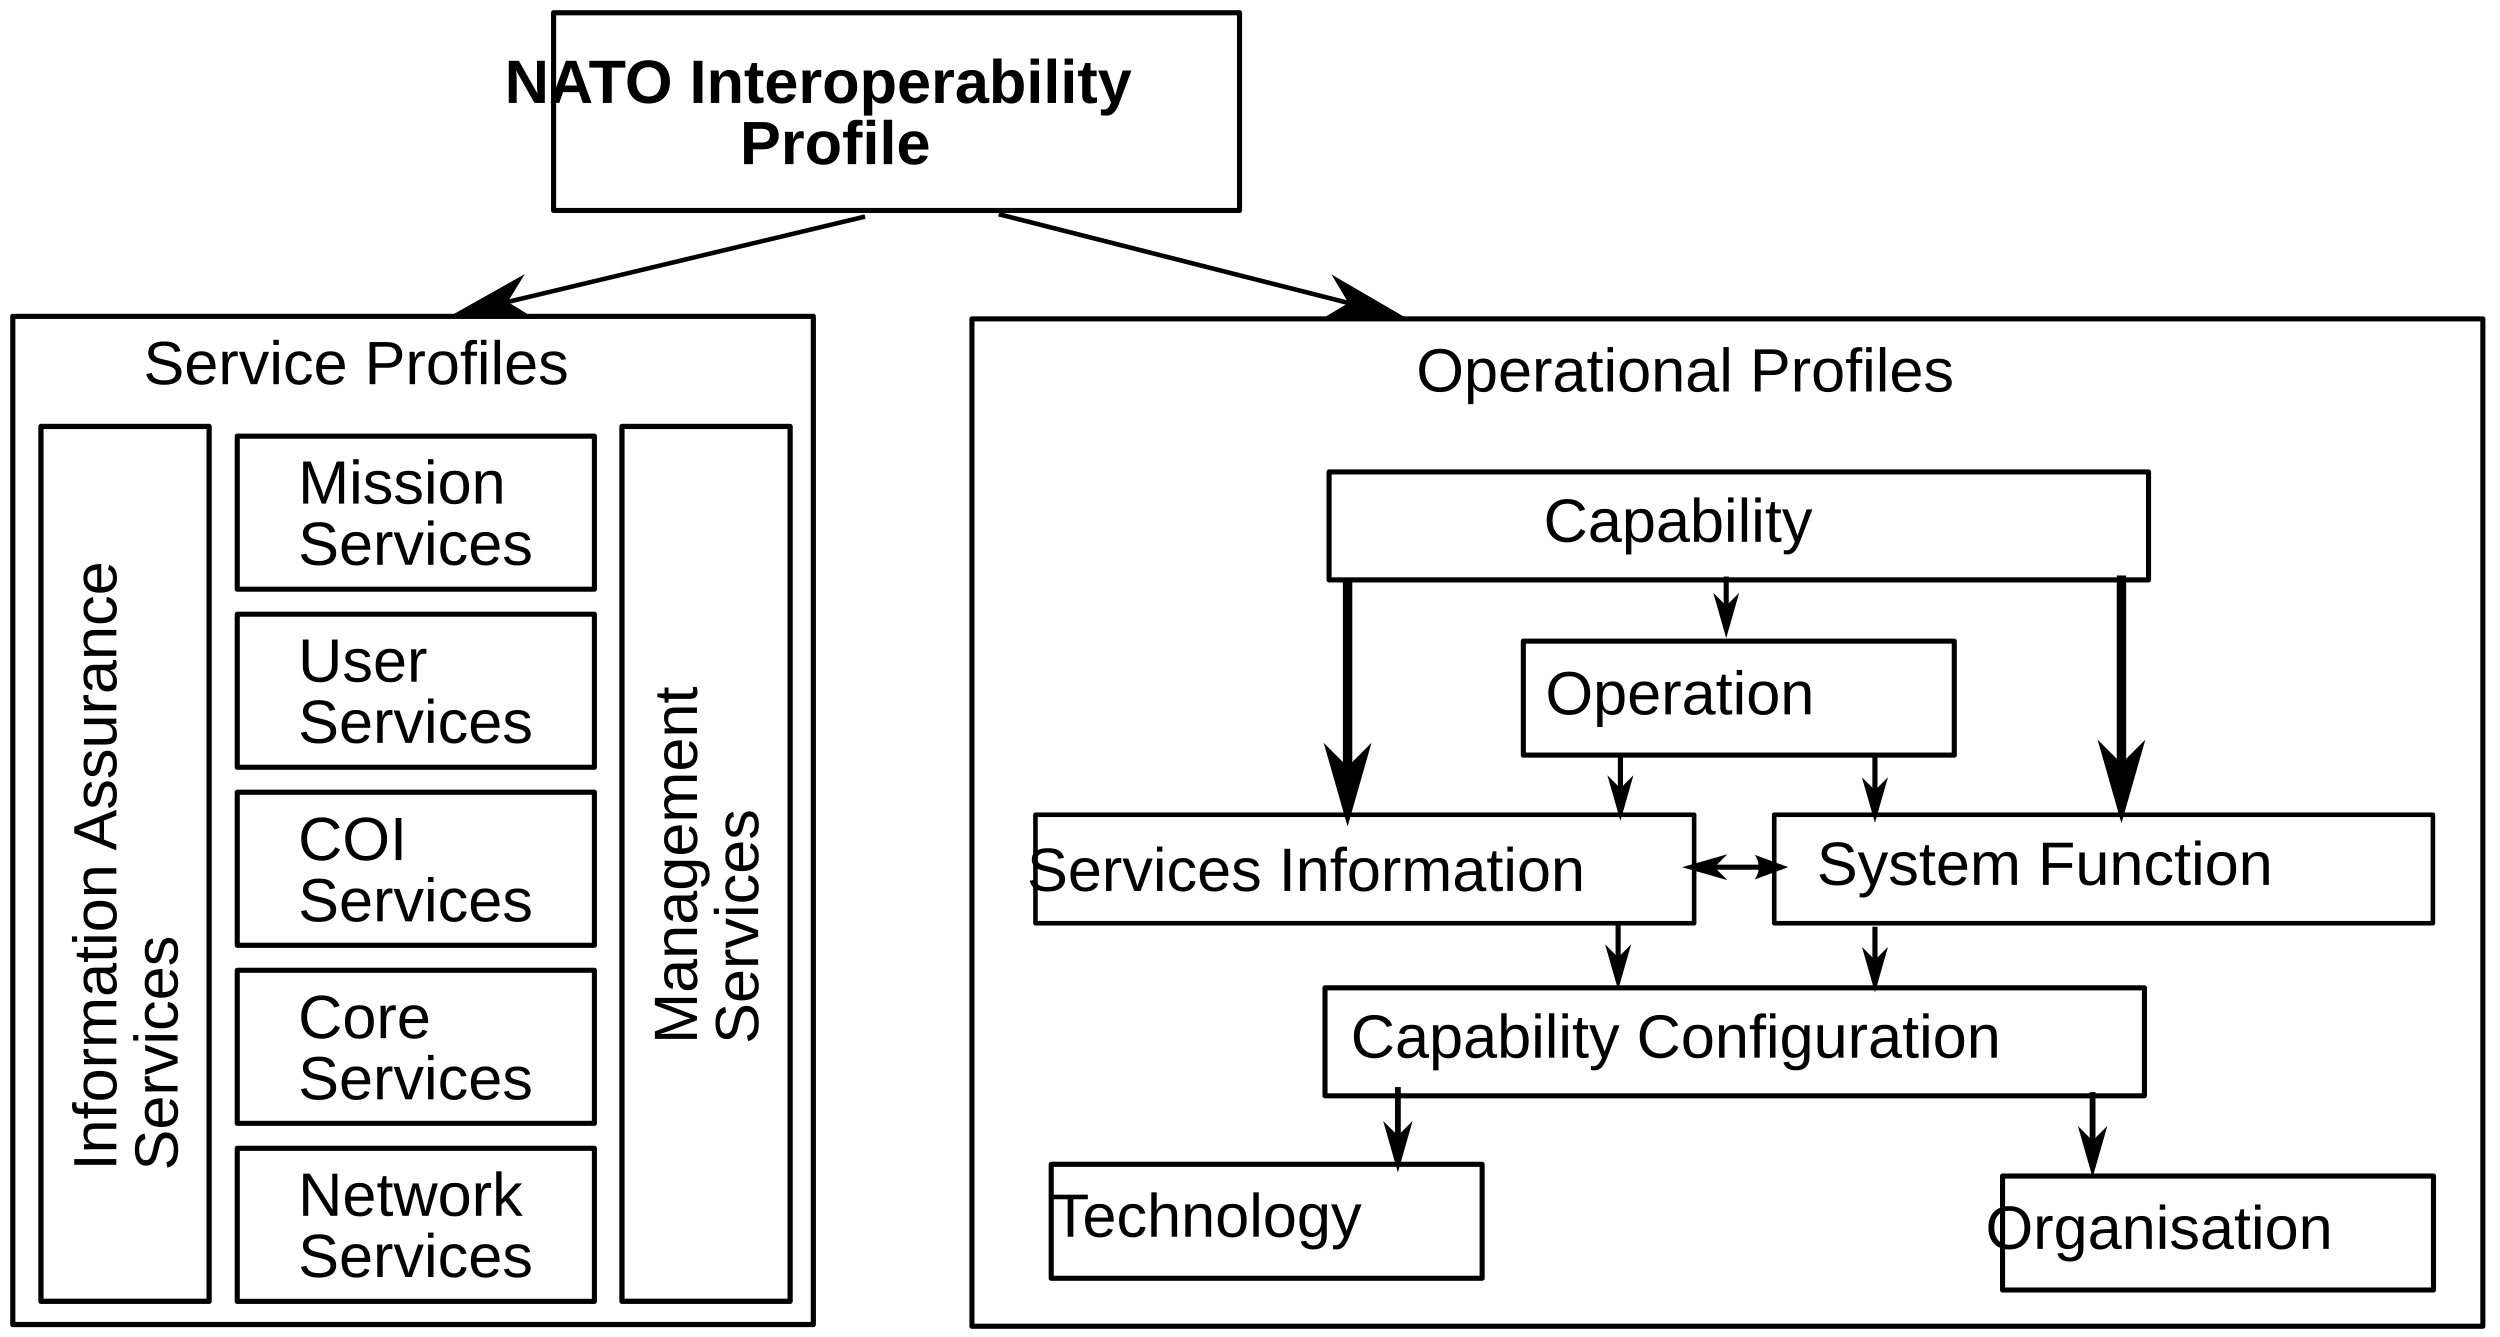
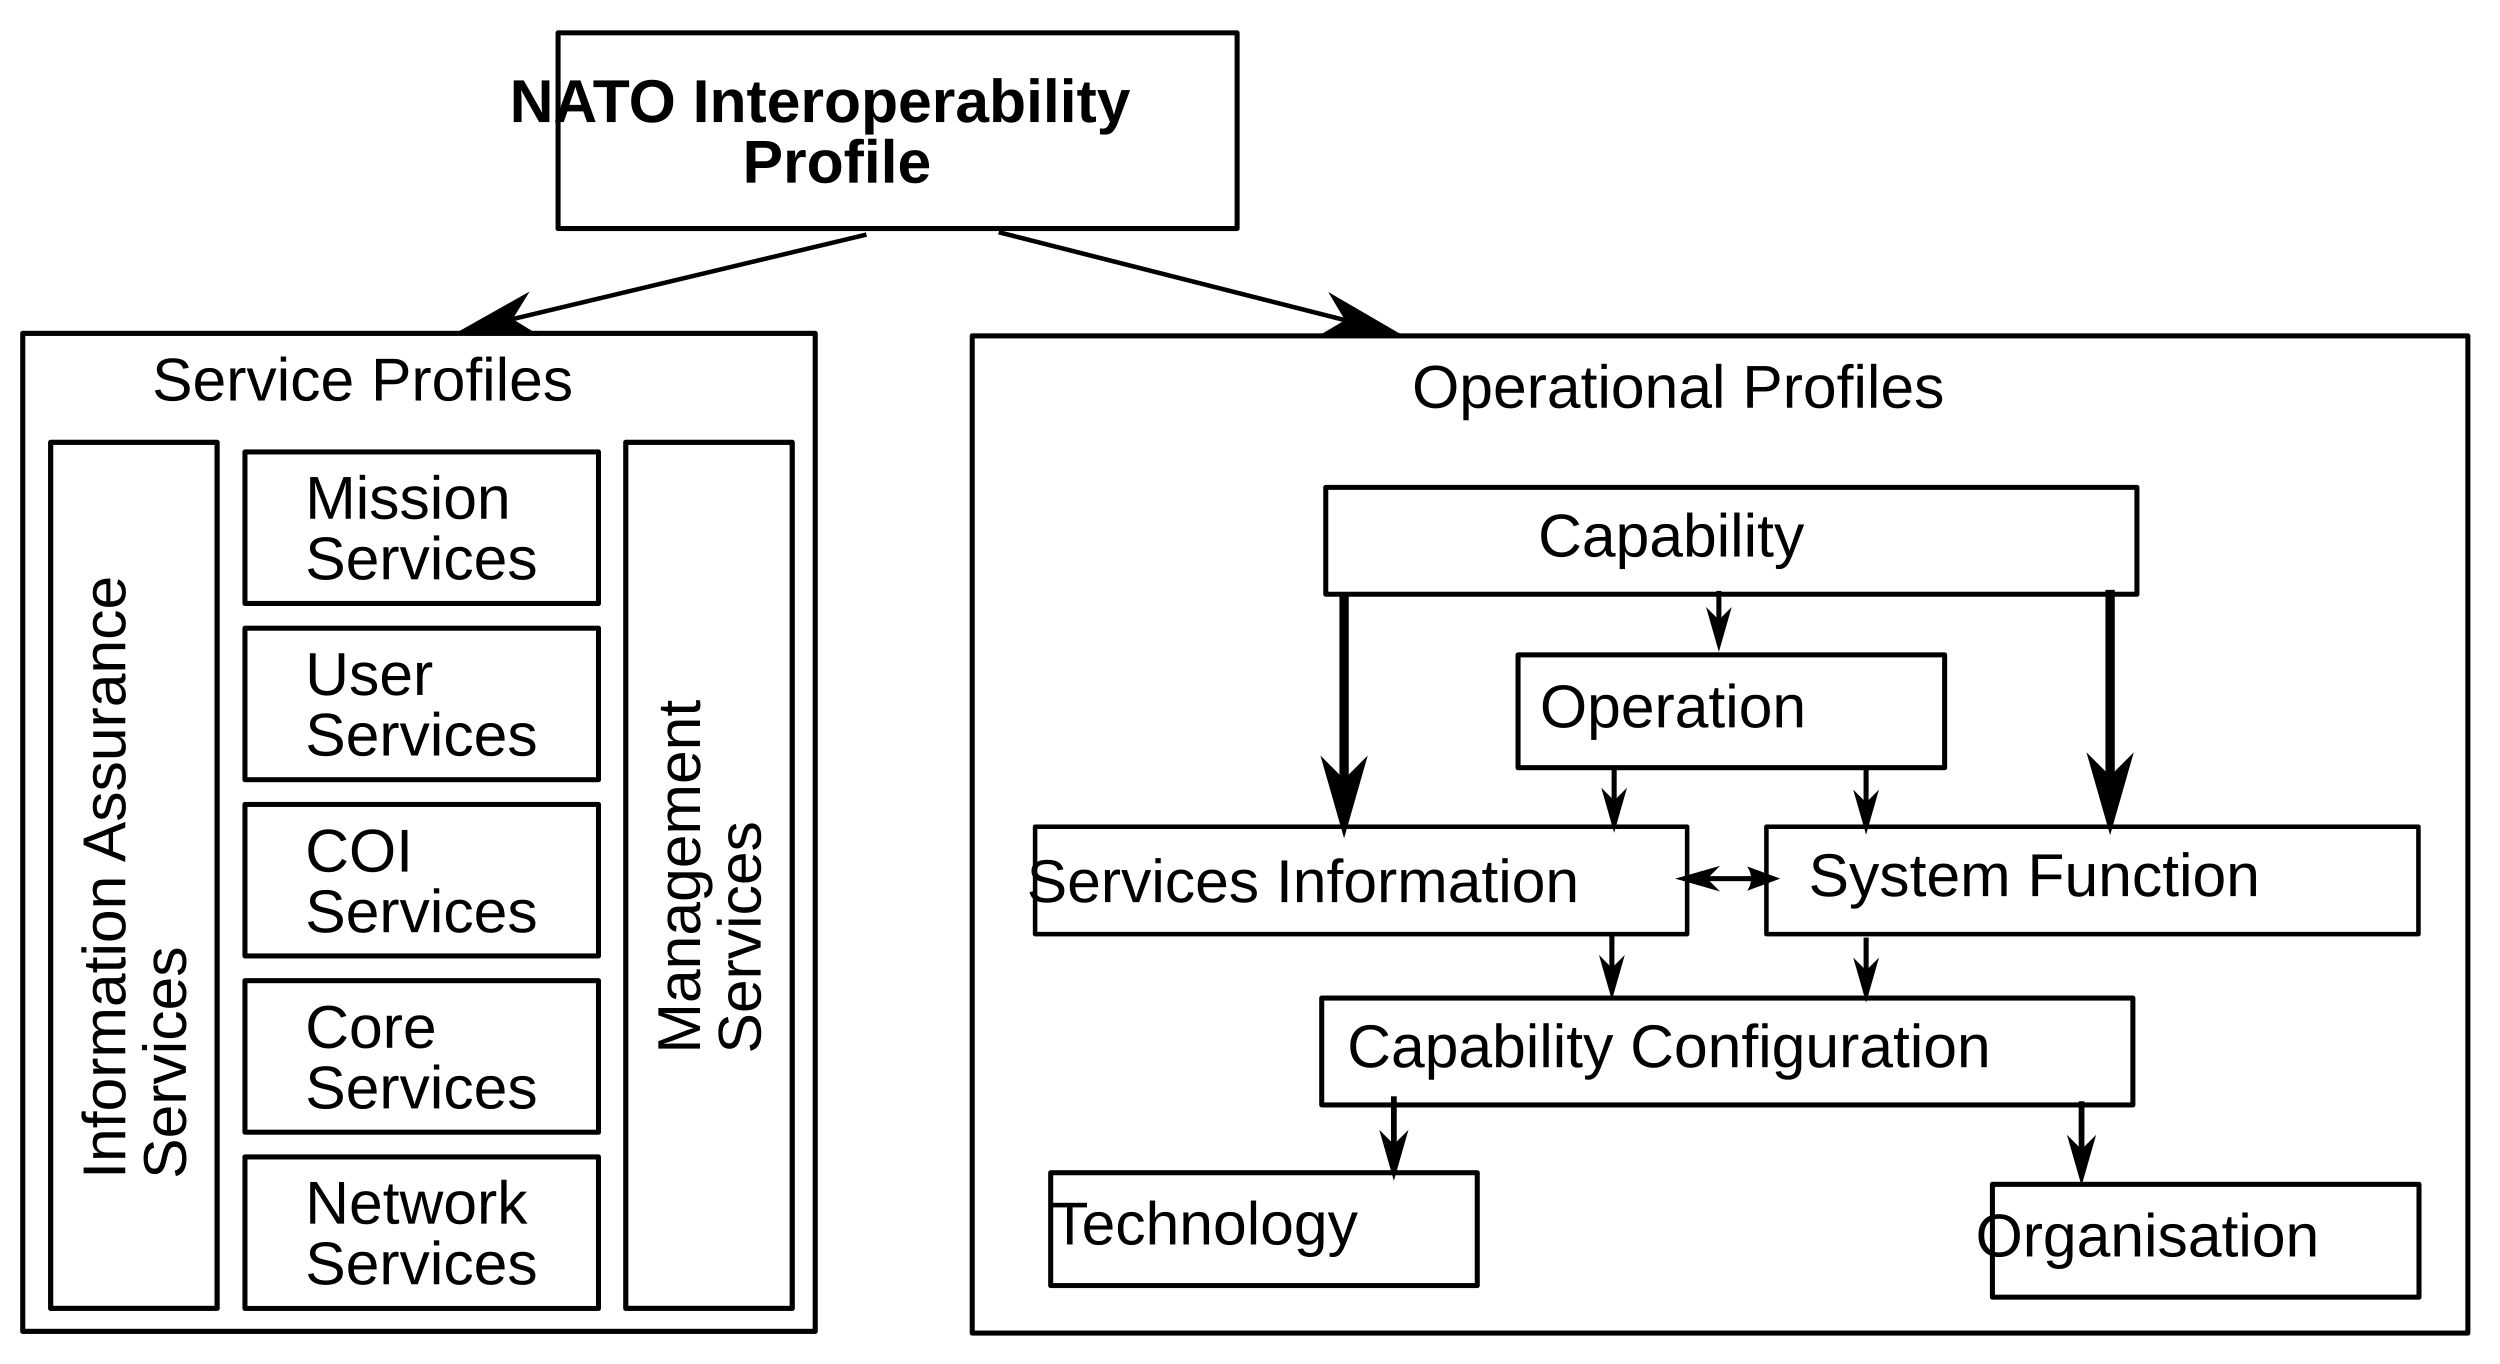
- <svg xmlns="http://www.w3.org/2000/svg" width="490" height="262" id="svg2" version="1.0">
+ <svg xmlns="http://www.w3.org/2000/svg" width="495" height="270" id="svg2" version="1.0">
  <defs id="defs4">
    <marker orient="auto" refY="0" refX="0" id="Arrow1Lend" style="overflow:visible">
      <path id="path7076" d="M 0,0 L 5,-5 L -12.5,0 L 5,5 L 0,0 z " style="fill-rule:evenodd;stroke:black;stroke-width:1pt;marker-start:none" transform="matrix(-0.8,0,0,-0.8,-10,0)" />
    </marker>
    <marker orient="auto" refY="0" refX="0" id="Arrow2Mend" style="overflow:visible">
      <path id="path7052" style="font-size:12px;fill-rule:evenodd;stroke-width:0.625;stroke-linejoin:round" d="M 8.719,4.034 L -2.207,0.016 L 8.719,-4.002 C 6.973,-1.63 6.983,1.616 8.719,4.034 z " transform="scale(-0.6,-0.6)" />
    </marker>
    <marker orient="auto" refY="0" refX="0" id="Arrow2Lend" style="overflow:visible">
      <path id="path7058" style="font-size:12px;fill-rule:evenodd;stroke-width:0.625;stroke-linejoin:round" d="M 8.719,4.034 L -2.207,0.016 L 8.719,-4.002 C 6.973,-1.63 6.983,1.616 8.719,4.034 z " transform="matrix(-1.1,0,0,-1.1,-1.1,0)" />
    </marker>
    <marker orient="auto" refY="0" refX="0" id="Arrow1Mstart" style="overflow:visible">
      <path id="path7073" d="M 0,0 L 5,-5 L -12.5,0 L 5,5 L 0,0 z " style="fill-rule:evenodd;stroke:black;stroke-width:1pt;marker-start:none" transform="matrix(0.4,0,0,0.4,4,0)" />
    </marker>
    <marker orient="auto" refY="0" refX="0" id="Arrow1Mend" style="overflow:visible">
      <path id="path7070" d="M 0,0 L 5,-5 L -12.5,0 L 5,5 L 0,0 z " style="fill-rule:evenodd;stroke:black;stroke-width:1pt;marker-start:none" transform="matrix(-0.4,0,0,-0.4,-4,0)" />
    </marker>
  </defs>
-   <g id="layer1" transform="translate(-202.9241,-173.1295)">
-     <g id="g4806" transform="translate(-4,-10)">
+   <g id="layer1" transform="translate(-204.9241,-175.1295)">
+     <g id="g4806" transform="translate(0,-4)">
      <text id="text2758" y="203.301" x="382.303" style="font-size:12px;font-style:normal;font-variant:normal;font-weight:bold;font-stretch:normal;text-align:center;line-height:100%;writing-mode:lr-tb;text-anchor:middle;fill:black;fill-opacity:1;stroke:none;stroke-width:1px;stroke-linecap:butt;stroke-linejoin:miter;stroke-opacity:1;font-family:Arial" xml:space="preserve">
        <tspan y="203.301" x="382.303" id="tspan2760">NATO Interoperability</tspan>
        <tspan id="tspan2762" y="215.301" x="382.303">Profile</tspan>
      </text>
      <rect y="185.63" x="315.424" height="38.748" width="134.448" id="rect4804" style="opacity:1;fill:none;fill-opacity:1;fill-rule:evenodd;stroke:black;stroke-width:1;stroke-linecap:round;stroke-linejoin:round;stroke-miterlimit:4;stroke-dasharray:none;stroke-dashoffset:0;stroke-opacity:1" />
    </g>
-     <g id="g5817" transform="translate(-12,14)">
+     <g id="g5817" transform="translate(-8,20)">
      <text id="text3649" y="234.429" x="296.387" style="font-size:12px;font-style:normal;font-variant:normal;font-weight:normal;font-stretch:normal;text-align:center;line-height:100%;writing-mode:lr-tb;text-anchor:middle;fill:black;fill-opacity:1;stroke:none;stroke-width:1px;stroke-linecap:butt;stroke-linejoin:miter;stroke-opacity:1;font-family:Arial" xml:space="preserve">
        <tspan y="234.429" x="296.387" id="tspan3655">Service Profiles</tspan>
      </text>
      <g transform="translate(0,1.642782)" id="g5776">
        <g id="g4834" transform="translate(-3.99942,-2.657474)">
          <text id="text4550" y="258.851" x="277.359" style="font-size:12px;font-style:normal;font-variant:normal;font-weight:normal;font-stretch:normal;text-align:start;line-height:100%;writing-mode:lr-tb;text-anchor:start;fill:black;fill-opacity:1;stroke:none;stroke-width:1px;stroke-linecap:butt;stroke-linejoin:miter;stroke-opacity:1;font-family:Arial" xml:space="preserve">
            <tspan y="258.851" x="277.359" id="tspan4554">Mission</tspan>
            <tspan y="270.851" x="277.359" id="tspan4556">Services</tspan>
          </text>
          <rect y="245.63" x="265.424" height="30" width="70" id="rect4812" style="fill:none;fill-opacity:1;fill-rule:evenodd;stroke:black;stroke-width:1;stroke-linecap:round;stroke-linejoin:round;stroke-miterlimit:4;stroke-dasharray:none;stroke-dashoffset:0;stroke-opacity:1" />
        </g>
        <g id="g4840" transform="translate(-3.224365,-2.688861)">
          <text id="text4558" y="293.779" x="276.584" style="font-size:12px;font-style:normal;font-variant:normal;font-weight:normal;font-stretch:normal;text-align:start;line-height:100%;writing-mode:lr-tb;text-anchor:start;fill:black;fill-opacity:1;stroke:none;stroke-width:1px;stroke-linecap:butt;stroke-linejoin:miter;stroke-opacity:1;font-family:Arial" xml:space="preserve">
            <tspan y="293.779" x="276.584" id="tspan4564">User</tspan>
            <tspan y="305.779" x="276.584" id="tspan4566">Services</tspan>
          </text>
          <rect y="280.557" x="264.649" height="30" width="70" id="rect4826" style="fill:none;fill-opacity:1;fill-rule:evenodd;stroke:black;stroke-width:1;stroke-linecap:round;stroke-linejoin:round;stroke-miterlimit:4;stroke-dasharray:none;stroke-dashoffset:0;stroke-opacity:1" />
        </g>
        <g id="g4846" transform="translate(-3.224365,-1.792575)">
          <text id="text4568" y="327.855" x="276.584" style="font-size:12px;font-style:normal;font-variant:normal;font-weight:normal;font-stretch:normal;text-align:start;line-height:100%;writing-mode:lr-tb;text-anchor:start;fill:black;fill-opacity:1;stroke:none;stroke-width:1px;stroke-linecap:butt;stroke-linejoin:miter;stroke-opacity:1;font-family:Arial" xml:space="preserve">
            <tspan y="327.855" x="276.584" id="tspan4574">COI</tspan>
            <tspan y="339.855" x="276.584" id="tspan4576">Services</tspan>
          </text>
          <rect y="314.557" x="264.649" height="30" width="70" id="rect4828" style="fill:none;fill-opacity:1;fill-rule:evenodd;stroke:black;stroke-width:1;stroke-linecap:round;stroke-linejoin:round;stroke-miterlimit:4;stroke-dasharray:none;stroke-dashoffset:0;stroke-opacity:1" />
        </g>
        <g id="g4852" transform="translate(-3.224365,-2.896289)">
          <text id="text4578" y="363.852" x="276.584" style="font-size:12px;font-style:normal;font-variant:normal;font-weight:normal;font-stretch:normal;text-align:start;line-height:100%;writing-mode:lr-tb;text-anchor:start;fill:black;fill-opacity:1;stroke:none;stroke-width:1px;stroke-linecap:butt;stroke-linejoin:miter;stroke-opacity:1;font-family:Arial" xml:space="preserve">
            <tspan y="363.852" x="276.584" id="tspan4584">Core</tspan>
            <tspan y="375.852" x="276.584" id="tspan4586">Services</tspan>
          </text>
          <rect y="350.557" x="264.649" height="30" width="70" id="rect4830" style="fill:none;fill-opacity:1;fill-rule:evenodd;stroke:black;stroke-width:1;stroke-linecap:round;stroke-linejoin:round;stroke-miterlimit:4;stroke-dasharray:none;stroke-dashoffset:0;stroke-opacity:1" />
        </g>
        <g id="g4858" transform="translate(-3.224365,-2.000003)">
          <text id="text4588" y="397.779" x="276.584" style="font-size:12px;font-style:normal;font-variant:normal;font-weight:normal;font-stretch:normal;text-align:start;line-height:100%;writing-mode:lr-tb;text-anchor:start;fill:black;fill-opacity:1;stroke:none;stroke-width:1px;stroke-linecap:butt;stroke-linejoin:miter;stroke-opacity:1;font-family:Arial" xml:space="preserve">
            <tspan y="397.779" x="276.584" id="tspan4594">Network</tspan>
            <tspan y="409.779" x="276.584" id="tspan4596">Services</tspan>
          </text>
          <rect y="384.557" x="264.649" height="30" width="70" id="rect4832" style="fill:none;fill-opacity:1;fill-rule:evenodd;stroke:black;stroke-width:1;stroke-linecap:round;stroke-linejoin:round;stroke-miterlimit:4;stroke-dasharray:none;stroke-dashoffset:0;stroke-opacity:1" />
        </g>
      </g>
      <g transform="translate(22,1.570465)" id="g5809">
        <text xml:space="preserve" style="font-size:12px;font-style:normal;font-variant:normal;font-weight:normal;font-stretch:normal;text-align:start;line-height:100%;writing-mode:lr-tb;text-anchor:start;fill:black;fill-opacity:1;stroke:none;stroke-width:1px;stroke-linecap:butt;stroke-linejoin:miter;stroke-opacity:1;font-family:Arial" x="-386.967" y="215.726" id="text4598" transform="matrix(0,-1,1,0,0,0)">
          <tspan id="tspan4604" x="-386.967" y="215.726">Information Assurance</tspan>
          <tspan id="tspan4606" x="-386.967" y="227.726">Services</tspan>
        </text>
        <rect style="opacity:1;fill:none;fill-opacity:1;fill-rule:evenodd;stroke:black;stroke-width:1.027;stroke-linecap:round;stroke-linejoin:round;stroke-miterlimit:4;stroke-dasharray:none;stroke-dashoffset:0;stroke-opacity:1" id="rect4887" width="32.958" height="171.473" x="200.952" y="241.143" />
      </g>
      <g transform="translate(-4,0)" id="g5803">
        <text xml:space="preserve" style="font-size:12px;font-style:normal;font-variant:normal;font-weight:normal;font-stretch:normal;text-align:start;line-height:100%;writing-mode:lr-tb;text-anchor:start;fill:black;fill-opacity:1;stroke:none;stroke-width:1px;stroke-linecap:butt;stroke-linejoin:miter;stroke-opacity:1;font-family:Arial" x="-363.729" y="355.528" id="text4608" transform="matrix(0,-1,1,0,0,0)">
          <tspan id="tspan4614" x="-363.729" y="355.528">Management</tspan>
          <tspan id="tspan4616" x="-363.729" y="367.528">Services</tspan>
        </text>
        <rect style="opacity:1;fill:none;fill-opacity:1;fill-rule:evenodd;stroke:black;stroke-width:1.027;stroke-linecap:round;stroke-linejoin:round;stroke-miterlimit:4;stroke-dasharray:none;stroke-dashoffset:0;stroke-opacity:1" id="rect5774" width="32.958" height="171.473" x="340.828" y="242.713" />
      </g>
      <rect y="221.135" x="217.43" height="197.602" width="156.909" id="rect5815" style="opacity:1;fill:none;fill-opacity:1;fill-rule:evenodd;stroke:black;stroke-width:1.012;stroke-linecap:round;stroke-linejoin:round;stroke-miterlimit:4;stroke-dasharray:none;stroke-dashoffset:0;stroke-opacity:1" />
    </g>
-     <text xml:space="preserve" style="font-size:12px;font-style:normal;font-variant:normal;font-weight:normal;font-stretch:normal;text-align:center;line-height:100%;writing-mode:lr-tb;text-anchor:middle;fill:black;fill-opacity:1;stroke:none;stroke-width:1px;stroke-linecap:butt;stroke-linejoin:miter;stroke-opacity:1;font-family:Arial" x="541.557" y="249.858" id="text3657">
-       <tspan id="tspan3661" x="541.557" y="249.858">Operational Profiles</tspan>
+     <text xml:space="preserve" style="font-size:12px;font-style:normal;font-variant:normal;font-weight:normal;font-stretch:normal;text-align:center;line-height:100%;writing-mode:lr-tb;text-anchor:middle;fill:black;fill-opacity:1;stroke:none;stroke-width:1px;stroke-linecap:butt;stroke-linejoin:miter;stroke-opacity:1;font-family:Arial" x="545.557" y="255.858" id="text3657">
+       <tspan id="tspan3661" x="545.557" y="255.858">Operational Profiles</tspan>
    </text>
-     <g id="g5864" transform="translate(26,0)">
+     <g id="g5864" transform="translate(30,6)">
      <text id="text4618" y="279.315" x="517.484" style="font-size:12px;font-style:normal;font-variant:normal;font-weight:normal;font-stretch:normal;text-align:center;line-height:100%;writing-mode:lr-tb;text-anchor:middle;fill:black;fill-opacity:1;stroke:none;stroke-width:1px;stroke-linecap:butt;stroke-linejoin:miter;stroke-opacity:1;font-family:Arial" xml:space="preserve">
        <tspan y="279.315" x="517.484" id="tspan4622">Capability</tspan>
      </text>
      <rect transform="translate(57.42411,166.6295)" y="99" x="380" height="21.16" width="160.611" id="rect5860" style="opacity:1;fill:none;fill-opacity:1;fill-rule:evenodd;stroke:black;stroke-width:1;stroke-linecap:round;stroke-linejoin:round;stroke-miterlimit:4;stroke-dasharray:none;stroke-dashoffset:0;stroke-opacity:1" />
    </g>
-     <g id="g5895" transform="translate(26,-4)">
+     <g id="g5895" transform="translate(30,2)">
      <text id="text4636" y="384.429" x="517.047" style="font-size:12px;font-style:normal;font-variant:normal;font-weight:normal;font-stretch:normal;text-align:center;line-height:100%;writing-mode:lr-tb;text-anchor:middle;fill:black;fill-opacity:1;stroke:none;stroke-width:1px;stroke-linecap:butt;stroke-linejoin:miter;stroke-opacity:1;font-family:Arial" xml:space="preserve">
        <tspan y="384.429" x="517.047" id="tspan4640">Capability Configuration</tspan>
      </text>
      <rect y="370.744" x="436.624" height="21.16" width="160.611" id="rect5862" style="fill:none;fill-opacity:1;fill-rule:evenodd;stroke:black;stroke-width:1;stroke-linecap:round;stroke-linejoin:round;stroke-miterlimit:4;stroke-dasharray:none;stroke-dashoffset:0;stroke-opacity:1" />
    </g>
-     <g id="g5883" transform="translate(17.99999,0.242737)">
+     <g id="g5883" transform="translate(21.99999,6.242737)">
      <text id="text4630" y="347.505" x="452.571" style="font-size:12px;font-style:normal;font-variant:normal;font-weight:normal;font-stretch:normal;text-align:center;line-height:100%;writing-mode:lr-tb;text-anchor:middle;fill:black;fill-opacity:1;stroke:none;stroke-width:1px;stroke-linecap:butt;stroke-linejoin:miter;stroke-opacity:1;font-family:Arial" xml:space="preserve">
        <tspan y="347.505" x="452.571" id="tspan4634">Services Information</tspan>
      </text>
      <rect y="332.579" x="387.873" height="21.261" width="129.101" id="rect5879" style="fill:none;fill-opacity:1;fill-rule:evenodd;stroke:black;stroke-width:0.899;stroke-linecap:round;stroke-linejoin:round;stroke-miterlimit:4;stroke-dasharray:none;stroke-dashoffset:0;stroke-opacity:1" />
    </g>
-     <g id="g5888" transform="translate(24.00002,-0.242737)">
+     <g id="g5888" transform="translate(28.00002,5.757263)">
      <text id="text4691" y="346.801" x="591.371" style="font-size:12px;font-style:normal;font-variant:normal;font-weight:normal;font-stretch:normal;text-align:center;line-height:100%;writing-mode:lr-tb;text-anchor:middle;fill:black;fill-opacity:1;stroke:none;stroke-width:1px;stroke-linecap:butt;stroke-linejoin:miter;stroke-opacity:1;font-family:Arial" xml:space="preserve">
        <tspan y="346.801" x="591.371" id="tspan4695">System Function</tspan>
      </text>
      <rect y="333.065" x="526.674" height="21.261" width="129.101" id="rect5881" style="fill:none;fill-opacity:1;fill-rule:evenodd;stroke:black;stroke-width:0.899;stroke-linecap:round;stroke-linejoin:round;stroke-miterlimit:4;stroke-dasharray:none;stroke-dashoffset:0;stroke-opacity:1" />
    </g>
-     <g id="g5909" transform="translate(58,8)">
+     <g id="g5909" transform="translate(62,14)">
      <text id="text4697" y="409.907" x="579.781" style="font-size:12px;font-style:normal;font-variant:normal;font-weight:normal;font-stretch:normal;text-align:center;line-height:100%;writing-mode:lr-tb;text-anchor:middle;fill:black;fill-opacity:1;stroke:none;stroke-width:1px;stroke-linecap:butt;stroke-linejoin:miter;stroke-opacity:1;font-family:Arial" xml:space="preserve">
        <tspan y="409.907" x="579.781" id="tspan4703">Organisation</tspan>
      </text>
      <rect y="395.629" x="537.424" height="22.338" width="84.462" id="rect5893" style="opacity:1;fill:none;fill-opacity:1;fill-rule:evenodd;stroke:black;stroke-width:1;stroke-linecap:round;stroke-linejoin:round;stroke-miterlimit:4;stroke-dasharray:none;stroke-dashoffset:0;stroke-opacity:1" />
    </g>
-     <g id="g5914" transform="translate(24,8)">
+     <g id="g5914" transform="translate(28,14)">
      <text id="text4642" y="407.534" x="427.102" style="font-size:12px;font-style:normal;font-variant:normal;font-weight:normal;font-stretch:normal;text-align:center;line-height:100%;writing-mode:lr-tb;text-anchor:middle;fill:black;fill-opacity:1;stroke:none;stroke-width:1px;stroke-linecap:butt;stroke-linejoin:miter;stroke-opacity:1;font-family:Arial" xml:space="preserve">
        <tspan y="407.534" x="427.102" id="tspan4646">Technology</tspan>
      </text>
      <rect y="393.333" x="384.96" height="22.338" width="84.462" id="rect5900" style="opacity:1;fill:none;fill-opacity:1;fill-rule:evenodd;stroke:black;stroke-width:1;stroke-linecap:round;stroke-linejoin:round;stroke-miterlimit:4;stroke-dasharray:none;stroke-dashoffset:0;stroke-opacity:1" />
    </g>
-     <g id="g5904" transform="translate(23.57476,6)">
+     <g id="g5904" transform="translate(27.57476,12)">
      <text id="text4624" y="307.139" x="520.281" style="font-size:12px;font-style:normal;font-variant:normal;font-weight:normal;font-stretch:normal;text-align:center;line-height:100%;writing-mode:lr-tb;text-anchor:middle;fill:black;fill-opacity:1;stroke:none;stroke-width:1px;stroke-linecap:butt;stroke-linejoin:miter;stroke-opacity:1;font-family:Arial" xml:space="preserve">
        <tspan y="307.139" x="520.281" id="tspan4628">Operation</tspan>
      </text>
      <rect y="292.792" x="477.924" height="22.338" width="84.462" id="rect5902" style="opacity:1;fill:none;fill-opacity:1;fill-rule:evenodd;stroke:black;stroke-width:1;stroke-linecap:round;stroke-linejoin:round;stroke-miterlimit:4;stroke-dasharray:none;stroke-dashoffset:0;stroke-opacity:1" />
    </g>
-     <rect style="fill:none;fill-opacity:1;fill-rule:evenodd;stroke:black;stroke-width:1;stroke-linecap:round;stroke-linejoin:round;stroke-miterlimit:4;stroke-dasharray:none;stroke-dashoffset:0;stroke-opacity:1" id="rect5919" width="296.138" height="197.443" x="393.424" y="235.63" />
-     <path style="fill:none;fill-rule:evenodd;stroke:black;stroke-width:1px;stroke-linecap:butt;stroke-linejoin:miter;marker-end:url(#Arrow1Mend);stroke-opacity:1;display:inline" d="M 483.838,119.501 L 483.838,129.608" id="path6019" transform="translate(57.42411,166.6295)" />
-     <path style="fill:none;fill-rule:evenodd;stroke:black;stroke-width:1.846px;stroke-linecap:butt;stroke-linejoin:miter;marker-end:url(#Arrow1Mend);stroke-opacity:1;display:inline" d="M 467.052,286.552 L 467.052,331.484" id="path7086" />
-     <path style="fill:none;fill-rule:evenodd;stroke:black;stroke-width:1.846px;stroke-linecap:butt;stroke-linejoin:miter;marker-end:url(#Arrow1Mend);stroke-opacity:1;display:inline" d="M 618.728,285.922 L 618.728,330.854" id="path7088" />
-     <path style="fill:none;fill-rule:evenodd;stroke:black;stroke-width:1.006px;stroke-linecap:butt;stroke-linejoin:miter;marker-end:url(#Arrow1Mend);stroke-opacity:1;display:inline" d="M 520.525,321.132 L 520.525,332.039" id="path7090" />
-     <path style="fill:none;fill-rule:evenodd;stroke:black;stroke-width:1.006px;stroke-linecap:butt;stroke-linejoin:miter;marker-end:url(#Arrow1Mend);stroke-opacity:1;display:inline" d="M 570.41,321.519 L 570.41,332.425" id="path7123" />
-     <path style="fill:none;fill-rule:evenodd;stroke:black;stroke-width:1.006px;stroke-linecap:butt;stroke-linejoin:miter;marker-end:url(#Arrow1Mend);stroke-opacity:1;display:inline" d="M 520.076,354.268 L 520.076,365.175" id="path7125" />
-     <path style="fill:none;fill-rule:evenodd;stroke:black;stroke-width:1.006px;stroke-linecap:butt;stroke-linejoin:miter;marker-end:url(#Arrow1Mend);stroke-opacity:1;display:inline" d="M 570.417,354.769 L 570.417,365.675" id="path7127" />
-     <path style="fill:none;fill-rule:evenodd;stroke:black;stroke-width:1.138px;stroke-linecap:butt;stroke-linejoin:miter;marker-end:url(#Arrow1Mend);stroke-opacity:1;display:inline" d="M 476.908,386.198 L 476.908,400.699" id="path7129" />
-     <path style="fill:none;fill-rule:evenodd;stroke:black;stroke-width:1.138px;stroke-linecap:butt;stroke-linejoin:miter;marker-end:url(#Arrow1Mend);stroke-opacity:1;display:inline" d="M 613.07,387.182 L 613.07,401.682" id="path7131" />
-     <path style="fill:none;fill-rule:evenodd;stroke:black;stroke-width:1px;stroke-linecap:butt;stroke-linejoin:miter;marker-start:url(#Arrow1Mstart);marker-end:url(#Arrow2Mend);stroke-opacity:1;display:inline" d="M 477.154,176.471 L 494.657,176.471" id="path7133" transform="translate(57.42411,166.6295)" />
-     <path style="fill:none;fill-rule:evenodd;stroke:black;stroke-width:0.892px;stroke-linecap:butt;stroke-linejoin:miter;marker-end:url(#Arrow1Lend);stroke-opacity:1" d="M 372.478,215.576 L 293.107,234.529" id="path8028" />
-     <path style="fill:none;fill-rule:evenodd;stroke:black;stroke-width:0.904px;stroke-linecap:butt;stroke-linejoin:miter;marker-end:url(#Arrow1Lend);stroke-opacity:1" d="M 398.669,215.113 L 476.647,234.91" id="path8919" />
-     <flowRoot xml:space="preserve" id="flowRoot9834" transform="matrix(12.57541,0,0,14.89947,-3541.147,-1009.156)" style="font-size:12px;font-style:normal;font-variant:normal;font-weight:normal;font-stretch:normal;text-align:start;line-height:125%;writing-mode:lr-tb;text-anchor:start;fill:#999;font-family:Arial Narrow">
+     <rect style="fill:none;fill-opacity:1;fill-rule:evenodd;stroke:black;stroke-width:1;stroke-linecap:round;stroke-linejoin:round;stroke-miterlimit:4;stroke-dasharray:none;stroke-dashoffset:0;stroke-opacity:1" id="rect5919" width="296.138" height="197.443" x="397.424" y="241.63" />
+     <path style="fill:none;fill-rule:evenodd;stroke:black;stroke-width:1px;stroke-linecap:butt;stroke-linejoin:miter;marker-end:url(#Arrow1Mend);stroke-opacity:1;display:inline" d="M 545.262,292.131 L 545.262,302.237" id="path6019" />
+     <path style="fill:none;fill-rule:evenodd;stroke:black;stroke-width:1.846px;stroke-linecap:butt;stroke-linejoin:miter;marker-end:url(#Arrow1Mend);stroke-opacity:1;display:inline" d="M 471.052,292.552 L 471.052,337.484" id="path7086" />
+     <path style="fill:none;fill-rule:evenodd;stroke:black;stroke-width:1.846px;stroke-linecap:butt;stroke-linejoin:miter;marker-end:url(#Arrow1Mend);stroke-opacity:1;display:inline" d="M 622.728,291.922 L 622.728,336.854" id="path7088" />
+     <path style="fill:none;fill-rule:evenodd;stroke:black;stroke-width:1.006px;stroke-linecap:butt;stroke-linejoin:miter;marker-end:url(#Arrow1Mend);stroke-opacity:1;display:inline" d="M 524.525,327.132 L 524.525,338.039" id="path7090" />
+     <path style="fill:none;fill-rule:evenodd;stroke:black;stroke-width:1.006px;stroke-linecap:butt;stroke-linejoin:miter;marker-end:url(#Arrow1Mend);stroke-opacity:1;display:inline" d="M 574.41,327.519 L 574.41,338.425" id="path7123" />
+     <path style="fill:none;fill-rule:evenodd;stroke:black;stroke-width:1.006px;stroke-linecap:butt;stroke-linejoin:miter;marker-end:url(#Arrow1Mend);stroke-opacity:1;display:inline" d="M 524.076,360.268 L 524.076,371.175" id="path7125" />
+     <path style="fill:none;fill-rule:evenodd;stroke:black;stroke-width:1.006px;stroke-linecap:butt;stroke-linejoin:miter;marker-end:url(#Arrow1Mend);stroke-opacity:1;display:inline" d="M 574.417,360.769 L 574.417,371.675" id="path7127" />
+     <path style="fill:none;fill-rule:evenodd;stroke:black;stroke-width:1.138px;stroke-linecap:butt;stroke-linejoin:miter;marker-end:url(#Arrow1Mend);stroke-opacity:1;display:inline" d="M 480.908,392.198 L 480.908,406.699" id="path7129" />
+     <path style="fill:none;fill-rule:evenodd;stroke:black;stroke-width:1.138px;stroke-linecap:butt;stroke-linejoin:miter;marker-end:url(#Arrow1Mend);stroke-opacity:1;display:inline" d="M 617.07,393.182 L 617.07,407.682" id="path7131" />
+     <path style="fill:none;fill-rule:evenodd;stroke:black;stroke-width:1px;stroke-linecap:butt;stroke-linejoin:miter;marker-start:url(#Arrow1Mstart);marker-end:url(#Arrow2Mend);stroke-opacity:1;display:inline" d="M 538.578,349.101 L 556.081,349.101" id="path7133" />
+     <path style="fill:none;fill-rule:evenodd;stroke:black;stroke-width:0.892px;stroke-linecap:butt;stroke-linejoin:miter;marker-end:url(#Arrow1Lend);stroke-opacity:1" d="M 376.478,221.576 L 297.107,240.529" id="path8028" />
+     <path style="fill:none;fill-rule:evenodd;stroke:black;stroke-width:0.904px;stroke-linecap:butt;stroke-linejoin:miter;marker-end:url(#Arrow1Lend);stroke-opacity:1" d="M 402.669,221.113 L 480.647,240.91" id="path8919" />
+     <flowRoot xml:space="preserve" id="flowRoot9834" transform="matrix(12.57541,0,0,14.89947,-3537.147,-1003.156)" style="font-size:12px;font-style:normal;font-variant:normal;font-weight:normal;font-stretch:normal;text-align:start;line-height:125%;writing-mode:lr-tb;text-anchor:start;fill:#999;font-family:Arial Narrow">
      <flowRegion id="flowRegion9836">
        <rect id="rect9838" width="10.608" height="21.216" x="310.584" y="83.758" style="font-size:12px;font-style:normal;font-variant:normal;font-weight:normal;font-stretch:normal;text-align:start;line-height:125%;writing-mode:lr-tb;text-anchor:start;fill:#999;font-family:Arial Narrow" />
      </flowRegion>
      <flowPara id="flowPara9840">}</flowPara>
    </flowRoot>
  </g>
</svg>
